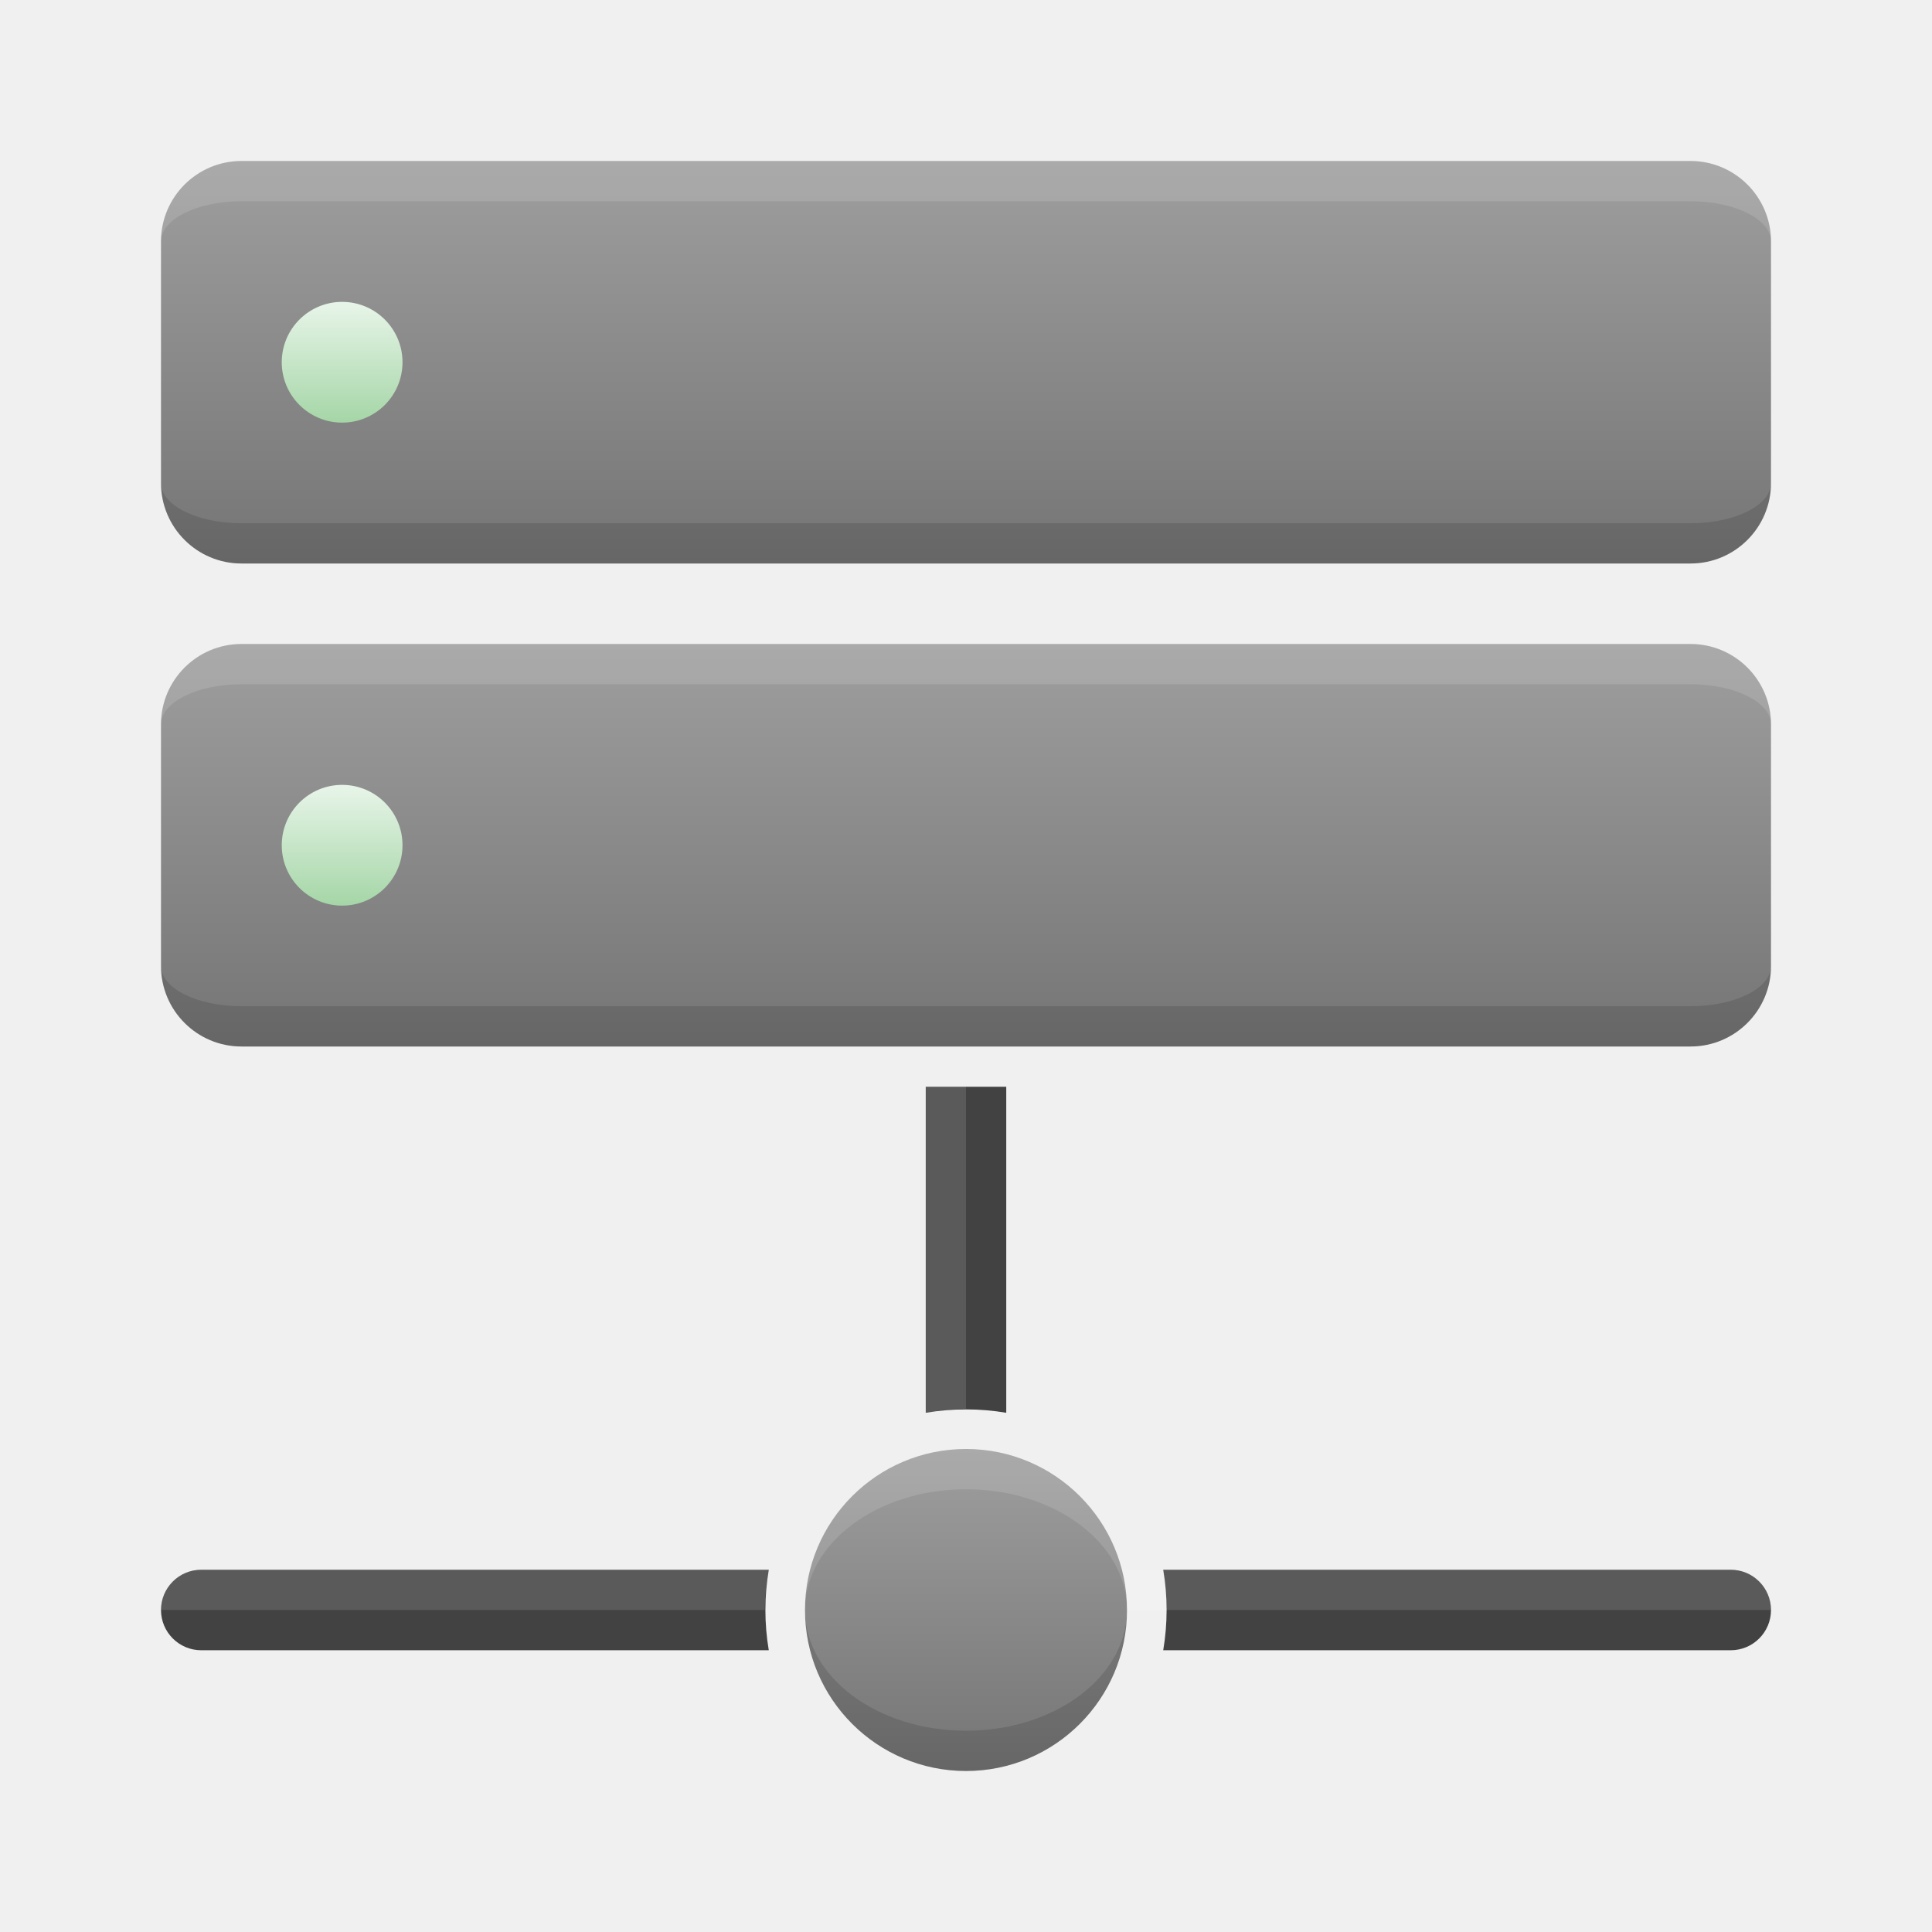
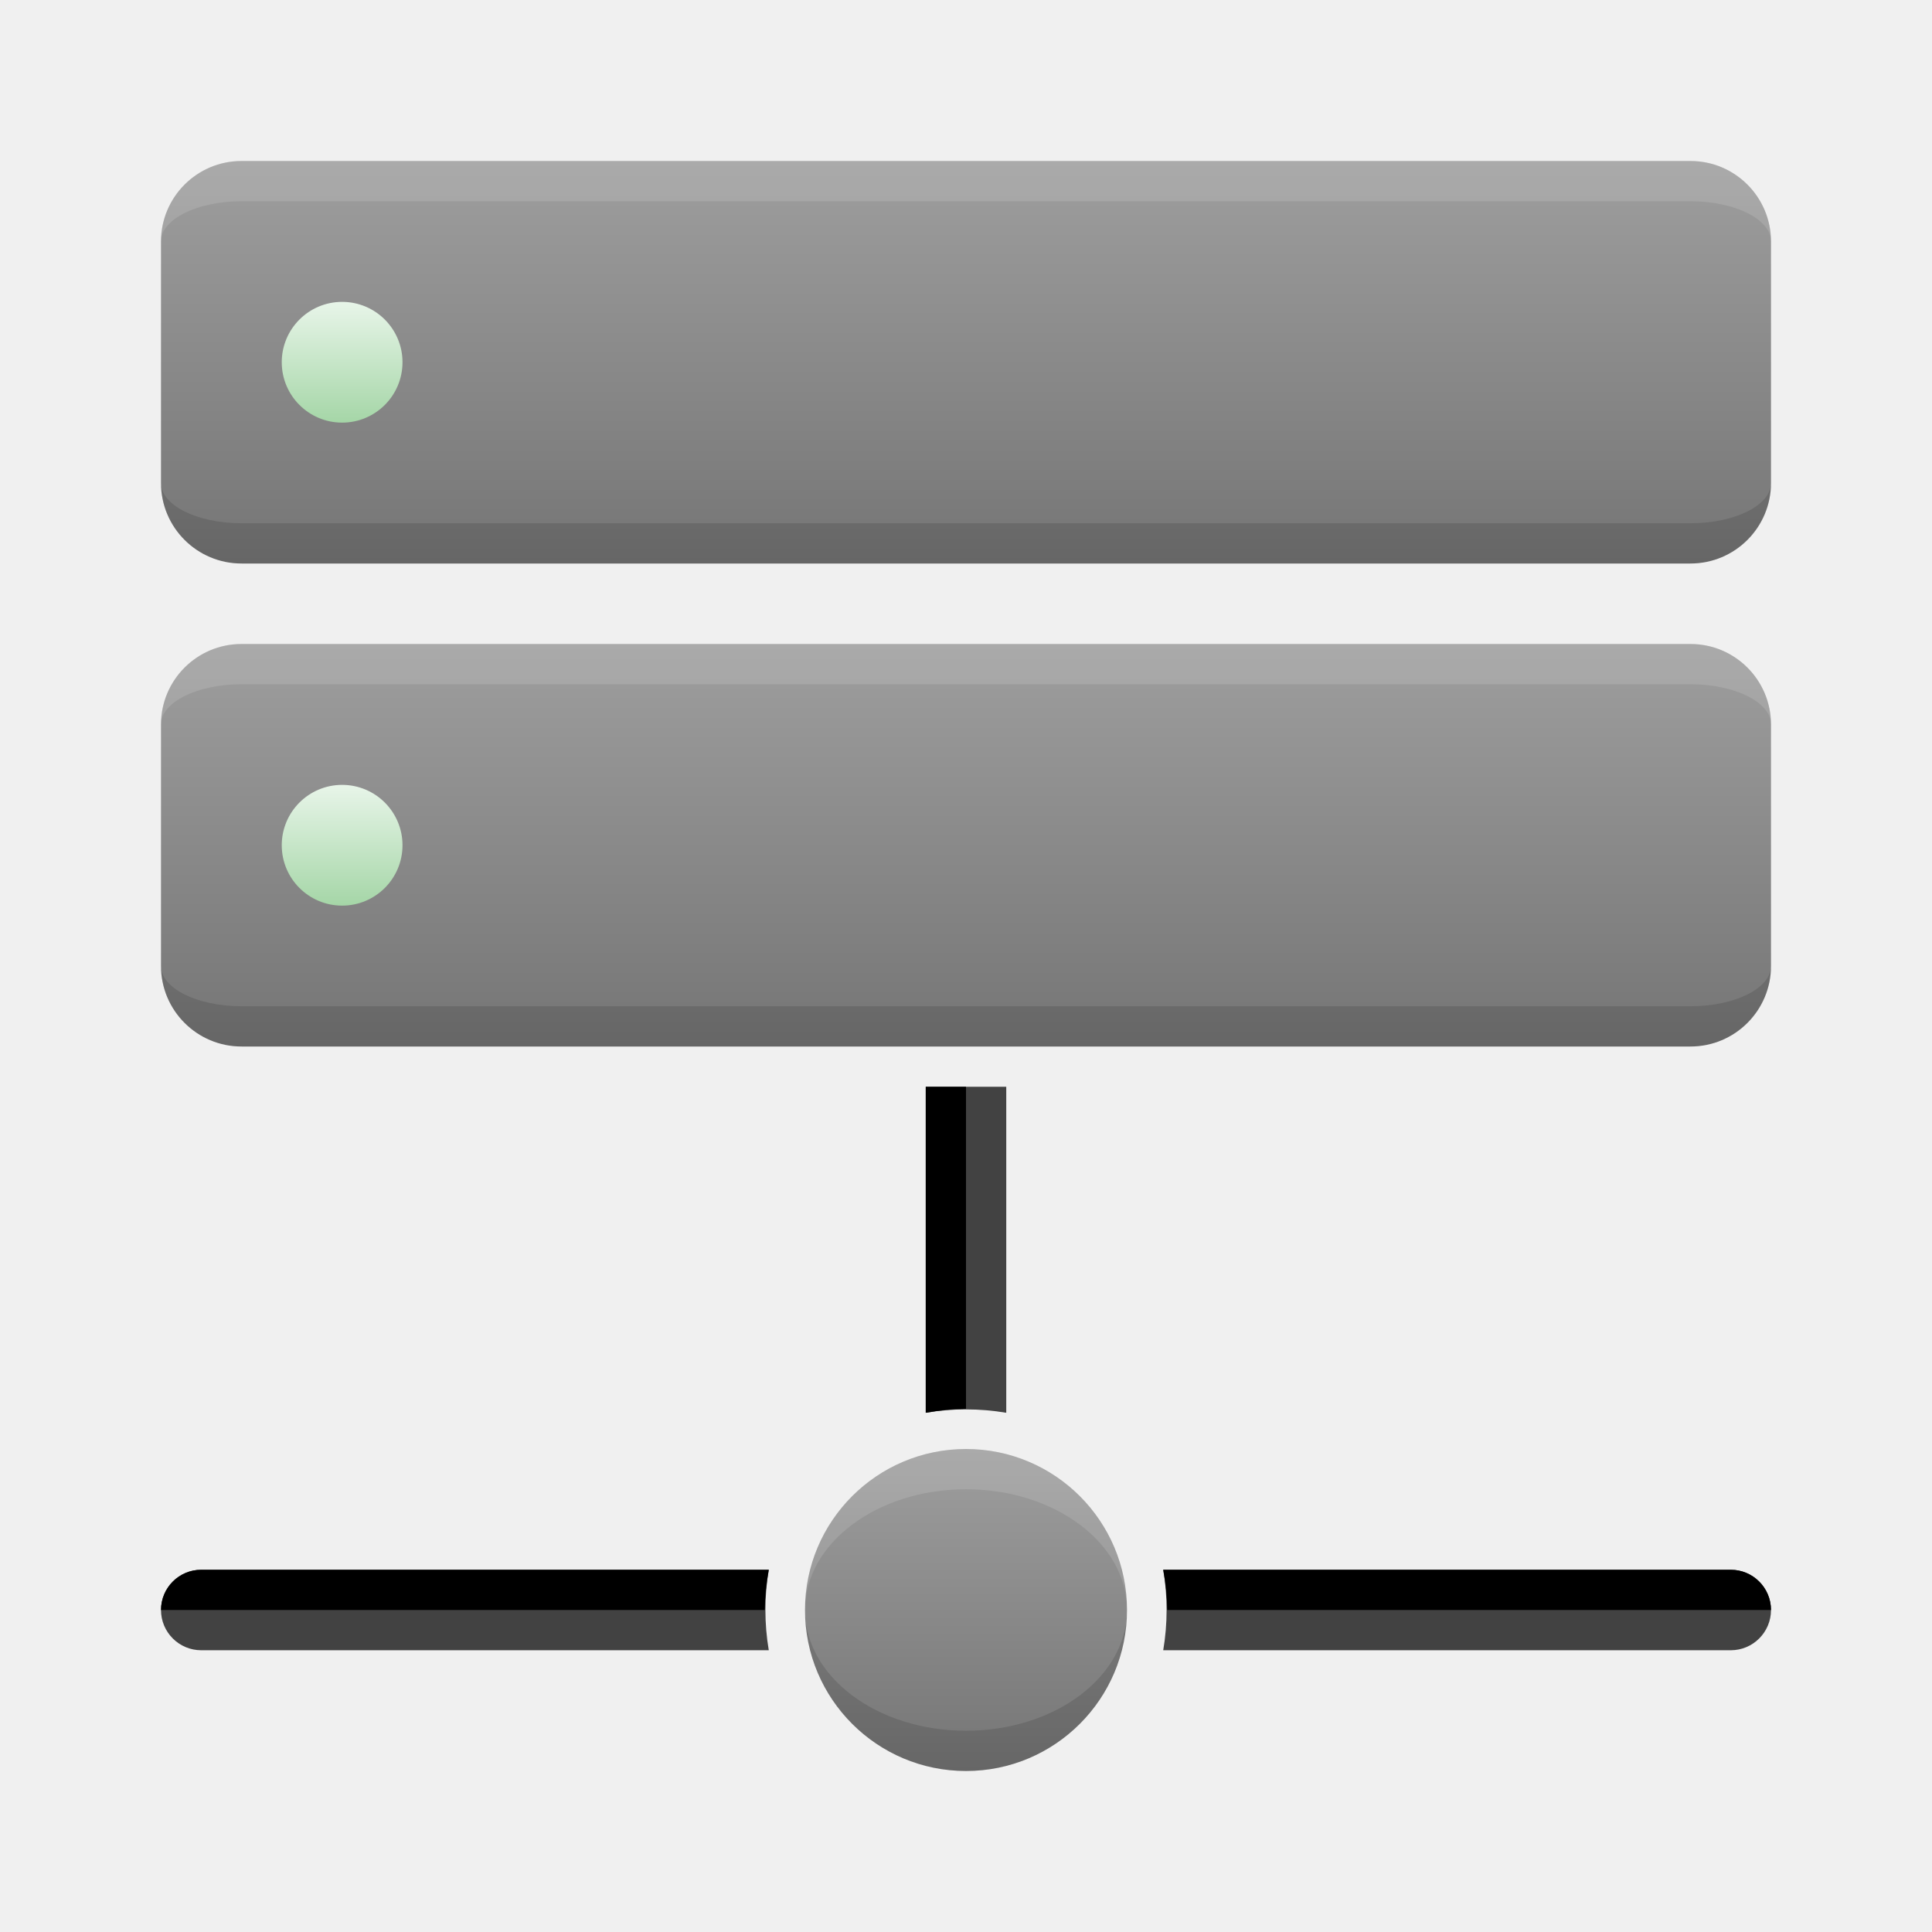
<svg xmlns="http://www.w3.org/2000/svg" viewBox="0 0 48 48">
  <defs>
    <linearGradient id="server-front" x1="0%" y1="0%" x2="0%" y2="100%">
      <stop offset="0%" style="stop-color:#9E9E9E" />
      <stop offset="100%" style="stop-color:#757575" />
    </linearGradient>
    <linearGradient id="led-green" x1="0%" y1="0%" x2="0%" y2="100%">
      <stop offset="0%" style="stop-color:#E8F5E9" />
      <stop offset="100%" style="stop-color:#A5D6A7" />
    </linearGradient>
    <linearGradient id="network-node" x1="0%" y1="0%" x2="0%" y2="100%">
      <stop offset="0%" style="stop-color:#9E9E9E" />
      <stop offset="100%" style="stop-color:#757575" />
    </linearGradient>
    <style type="text/css">
      .network-connection { fill: #424242 /* Gray 800 */ }
      .lighten { fill: white; fill-opacity: 0.125 }
      .darken { fill: black; fill-opacity: 0.125 }
    </style>
  </defs>
  <g transform="translate(4,4)">
    <path style="fill:url(#server-front)" d="m 2,0 a 2,2 0 0 0 -2,2 v 6 a 2,2 0 0 0 2,2 h 36 a 2,2 0 0 0 2,-2 v -6 a 2,2 0 0 0 -2,-2" />
    <circle style="fill:url(#led-green)" cx="4.5" cy="5" r="1.5" />
    <path class="lighten" d="m 2,0 a 2,2 0 0 0 -2,2 a 2,1 0 0 1 2,-1 h 36 a 2,1 0 0 1 2,1 a 2,2 0 0 0 -2,-2" />
    <path class="darken" d="m 2,9 a 2,1 0 0 1 -2,-1 a 2,2 0 0 0 2,2 h 36 a 2,2 0 0 0 2,-2 a 2,1 0 0 1 -2,1" />
  </g>
  <g transform="translate(4,16)">
    <path style="fill:url(#server-front)" d="m 2,0 a 2,2 0 0 0 -2,2 v 6 a 2,2 0 0 0 2,2 h 36 a 2,2 0 0 0 2,-2 v -6 a 2,2 0 0 0 -2,-2" />
    <circle style="fill:url(#led-green)" cx="4.5" cy="5" r="1.5" />
    <path class="lighten" d="m 2,0 a 2,2 0 0 0 -2,2 a 2,1 0 0 1 2,-1 h 36 a 2,1 0 0 1 2,1 a 2,2 0 0 0 -2,-2" />
    <path class="darken" d="m 2,9 a 2,1 0 0 1 -2,-1 a 2,2 0 0 0 2,2 h 36 a 2,2 0 0 0 2,-2 a 2,1 0 0 1 -2,1" />
  </g>
  <circle style="fill:url(#network-node)" cx="24" cy="40" r="4" />
  <path class="lighten" d="m 20,40 a 4,4 0 0 1 8,0 a 4,3 0 0 0 -8,0" />
  <path class="darken" d="m 20,40 a 4,4 0 0 0 8,0 a 4,3 0 0 1 -8,0" />
  <path class="network-connection" d="M 25,27 h -2 v 8.1 a 6,6 0 0 1 2,0            M 5,39 a 1,1 0 0 0 0,2 h 14.1 a 6,6 0 0 1 0,-2            M 43,41 a 1,1 0 0 0 0,-2 h -14.1 a 6,6 0 0 1 0,2 " />
-   <path class="lighten" d="M 24,27 h -1 v 8.1 a 6,6 0 0 1 1,-0.1            M 5,39 a 1,1 0 0 0 -1,1 h 15 a 6,6 0 0 1 0.1,-1            M 44,40 a 1,1 0 0 0 -1,-1 h -15.1 a 6,6 0 0 1 0.1,1" />
+   <path class="lighten_" d="M 24,27 h -1 v 8.1 a 6,6 0 0 1 1,-0.1            M 5,39 a 1,1 0 0 0 -1,1 h 15 a 6,6 0 0 1 0.1,-1            M 44,40 a 1,1 0 0 0 -1,-1 h -14.1 a 6,6 0 0 1 0.1,1" />
</svg>
